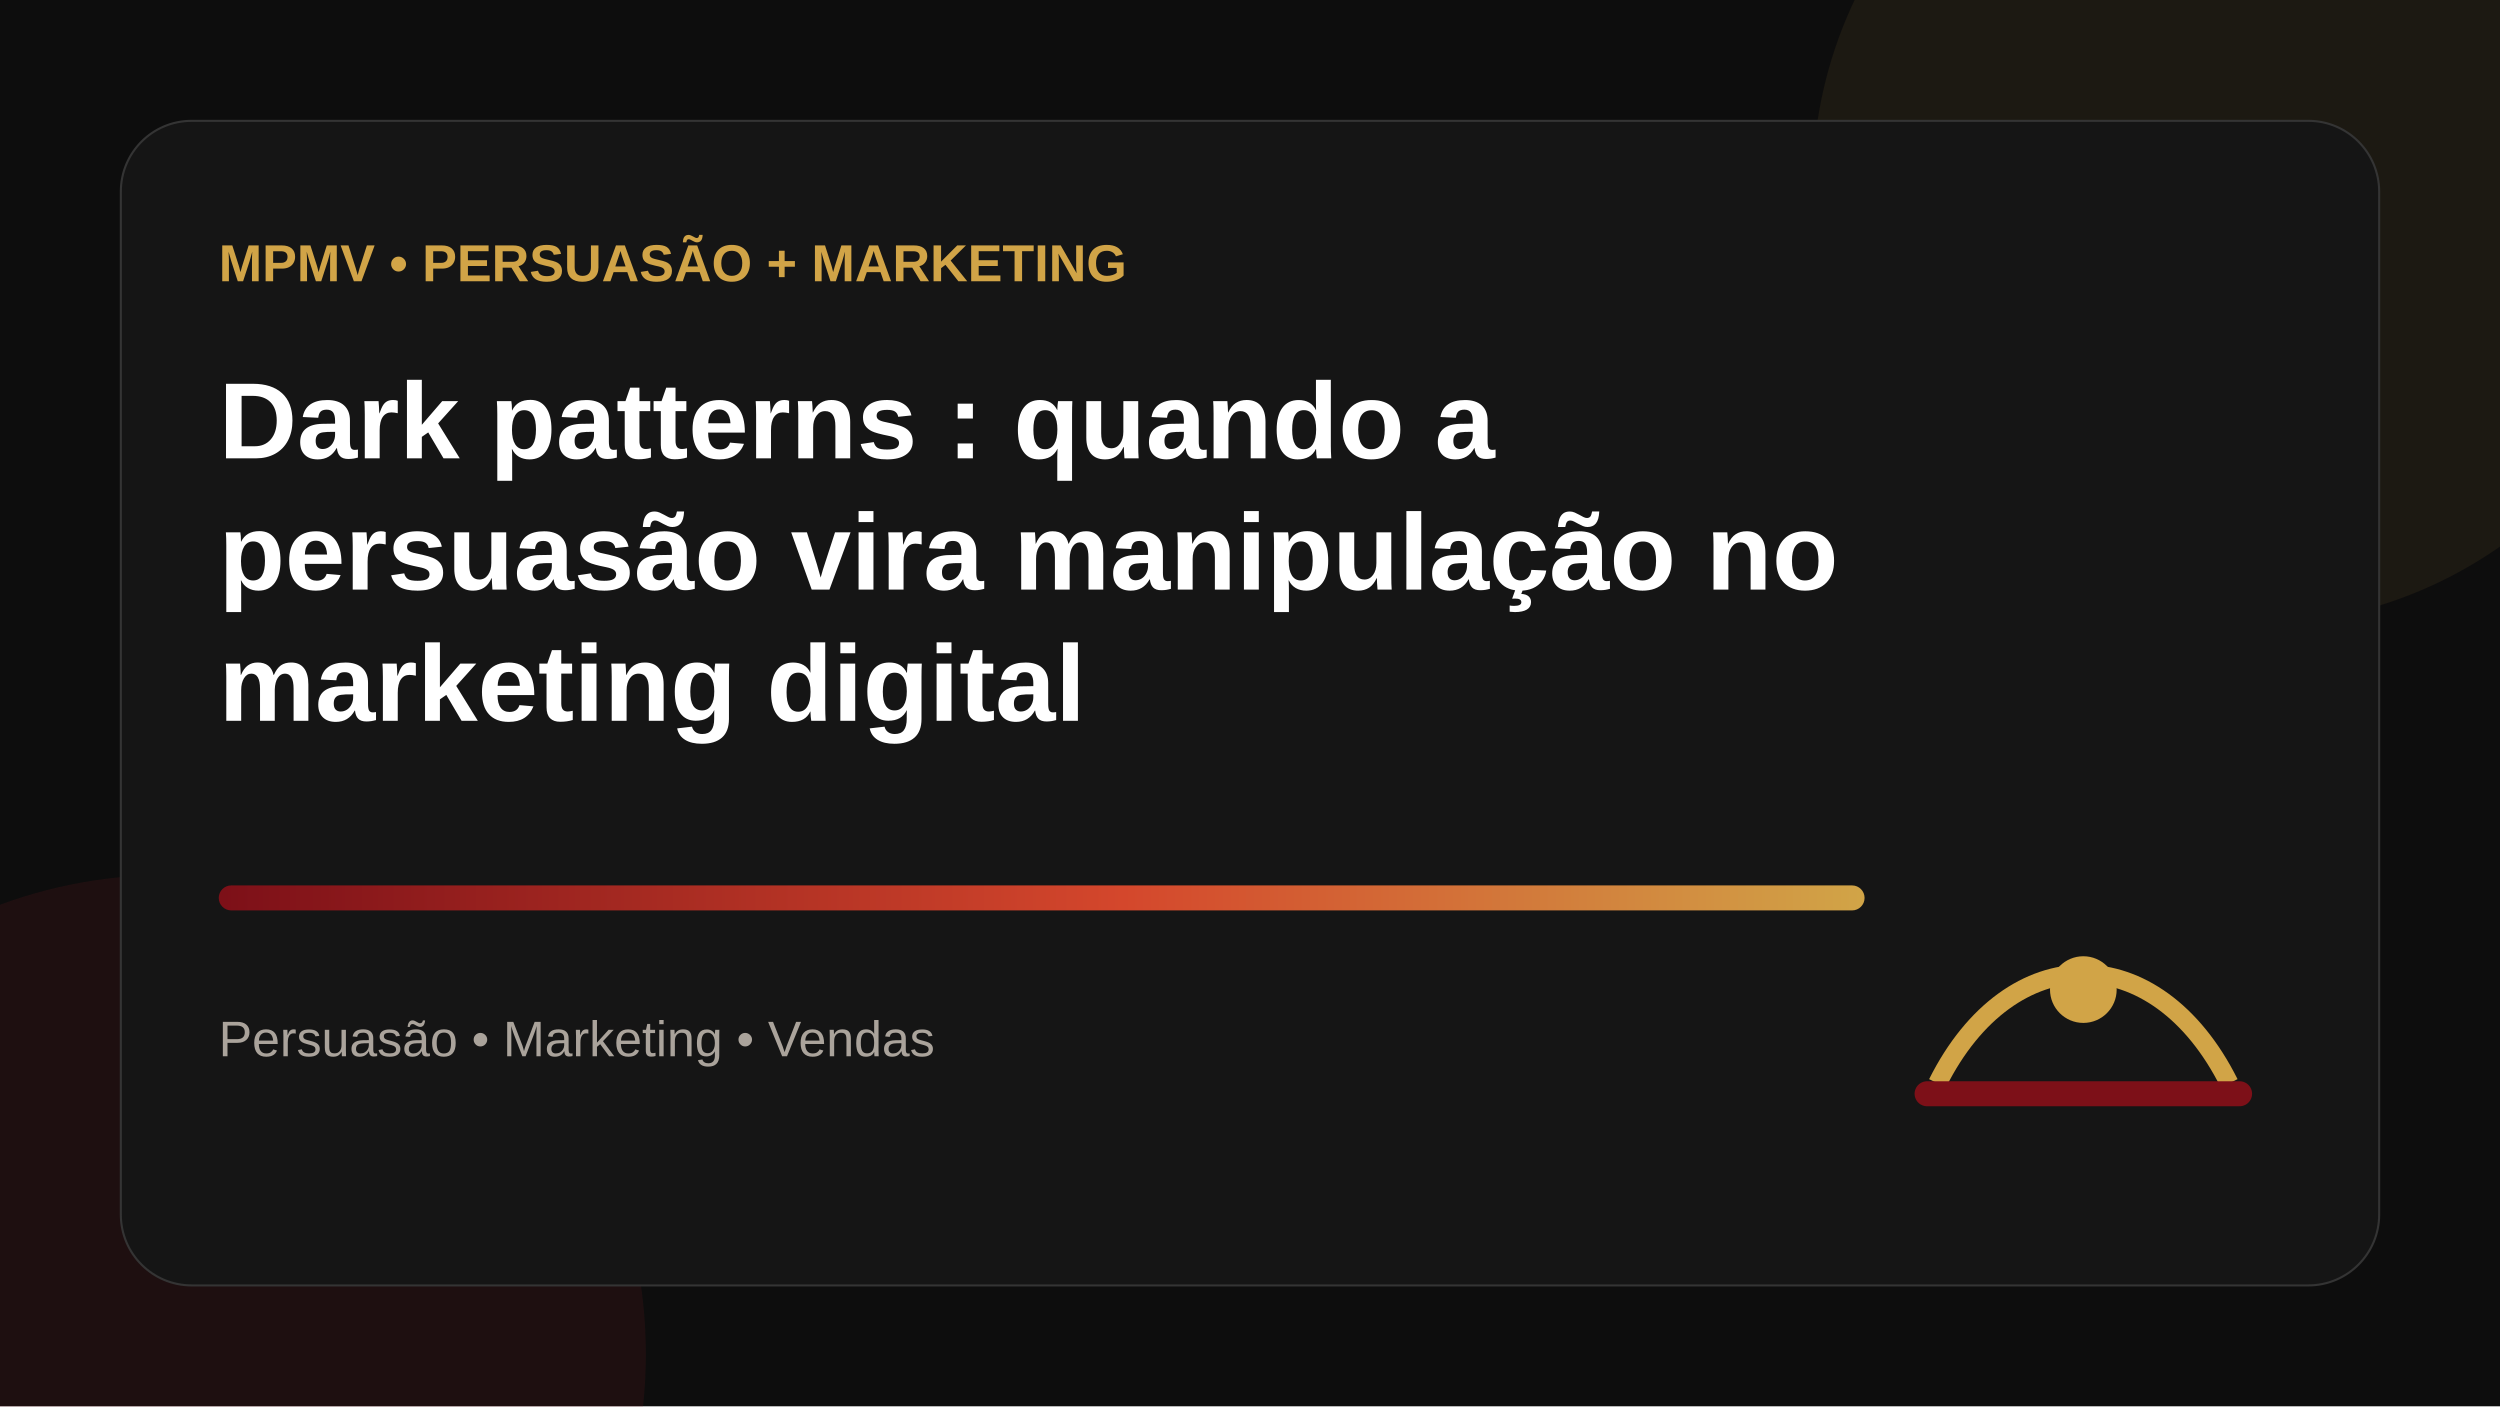
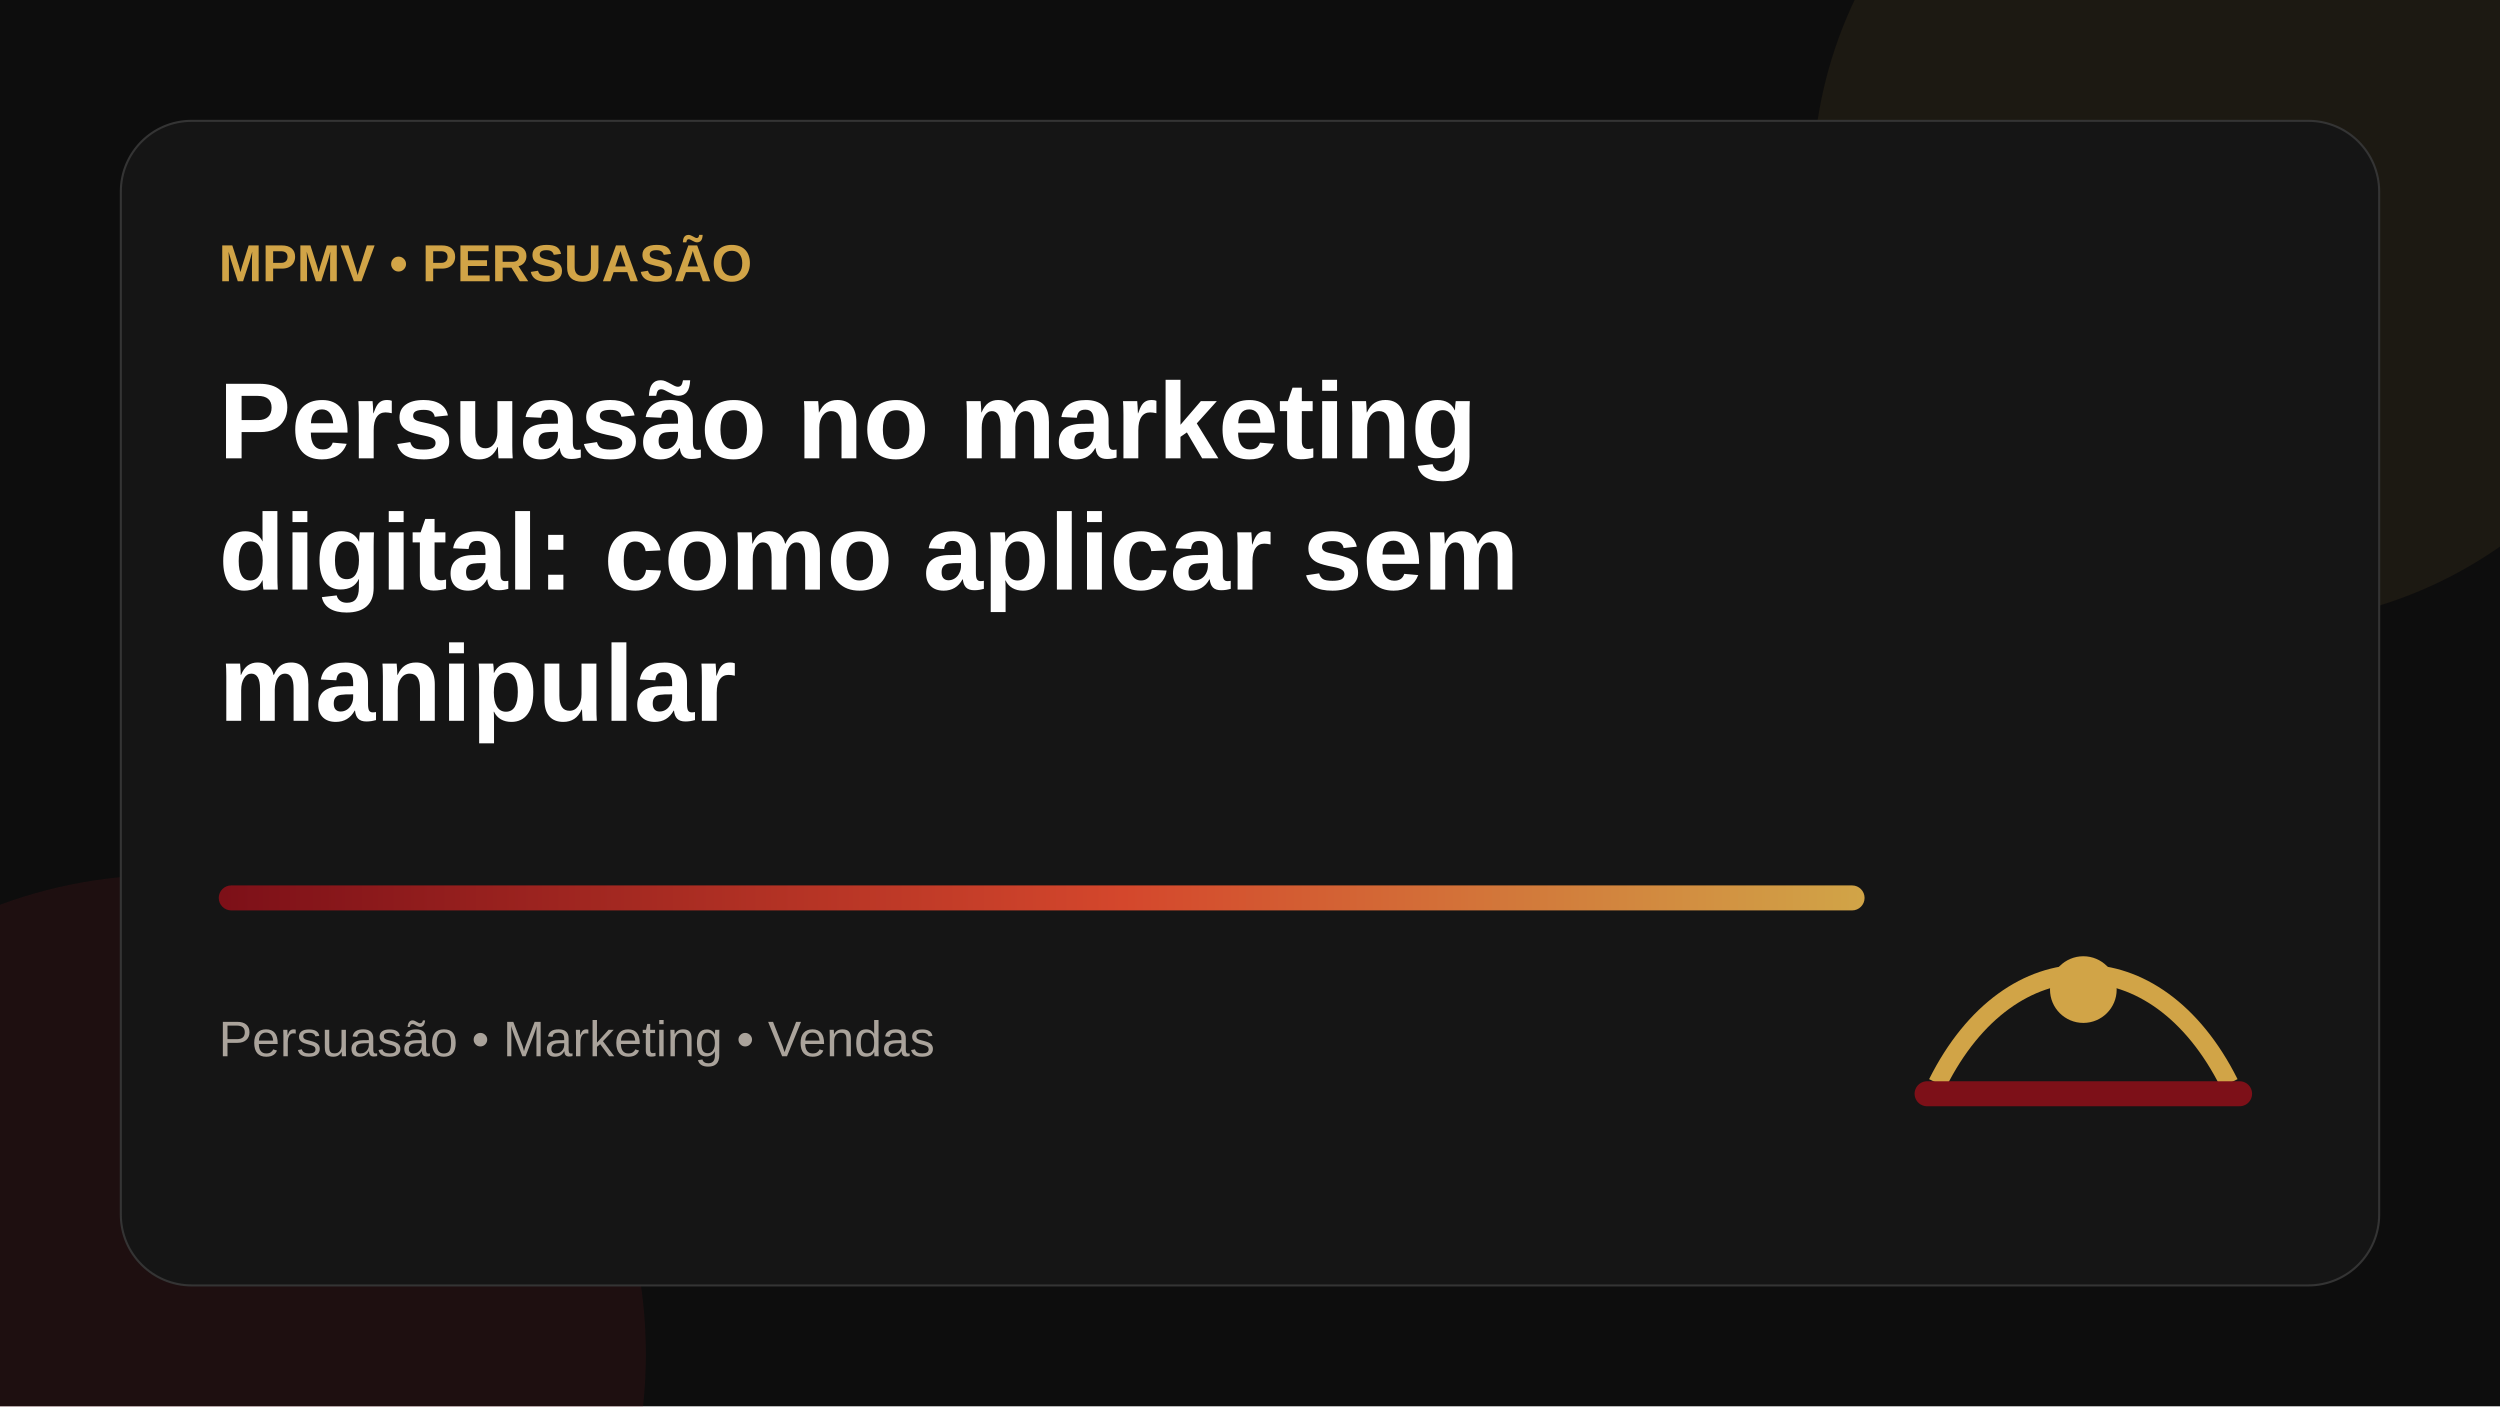
<svg xmlns="http://www.w3.org/2000/svg" viewBox="0 0 1200 675" role="img" aria-labelledby="t d">
  <defs>
    <linearGradient id="g" x1="0" x2="1">
      <stop offset="0" stop-color="#7d1018" />
      <stop offset=".55" stop-color="#d4472c" />
      <stop offset="1" stop-color="#d1a447" />
    </linearGradient>
  </defs>
  <rect width="1200" height="675" fill="#0d0d0d" />
  <circle cx="1080" cy="90" r="210" fill="#d1a447" opacity=".08" />
  <circle cx="80" cy="650" r="230" fill="#a51f27" opacity=".12" />
  <rect x="58" y="58" width="1084" height="559" rx="34" fill="#151515" stroke="#343434" />
-   <text x="105" y="135" fill="#d1a447" font-size="25" font-family="Arial, Helvetica, sans-serif" font-weight="800">MPMV • PERSUASÃO + MARKETING</text>
-   <text x="105" y="220" fill="#fff" font-size="52" font-family="Arial, Helvetica, sans-serif" font-weight="900">Dark patterns : quando a</text>
-   <text x="105" y="283" fill="#fff" font-size="52" font-family="Arial, Helvetica, sans-serif" font-weight="900">persuasão vira manipulação no</text>
-   <text x="105" y="346" fill="#fff" font-size="52" font-family="Arial, Helvetica, sans-serif" font-weight="900">marketing digital</text>
+   <text x="105" y="135" fill="#d1a447" font-size="25" font-family="Arial, Helvetica, sans-serif" font-weight="800">MPMV • PERSUASÃO</text>
+   <text x="105" y="220" fill="#fff" font-size="52" font-family="Arial, Helvetica, sans-serif" font-weight="900">Persuasão no marketing</text>
+   <text x="105" y="283" fill="#fff" font-size="52" font-family="Arial, Helvetica, sans-serif" font-weight="900">digital: como aplicar sem</text>
+   <text x="105" y="346" fill="#fff" font-size="52" font-family="Arial, Helvetica, sans-serif" font-weight="900">manipular</text>
  <rect x="105" y="425" width="790" height="12" rx="6" fill="url(#g)" />
  <text x="105" y="507" fill="#aaa39b" font-size="24" font-family="Arial, Helvetica, sans-serif">Persuasão • Marketing • Vendas</text>
  <path d="M930 520 C965 450,1035 450,1070 520" fill="none" stroke="#d1a447" stroke-width="9" />
  <path d="M925 525 L1075 525" stroke="#7d1018" stroke-width="12" stroke-linecap="round" />
  <circle cx="1000" cy="475" r="16" fill="#d1a447" />
</svg>
